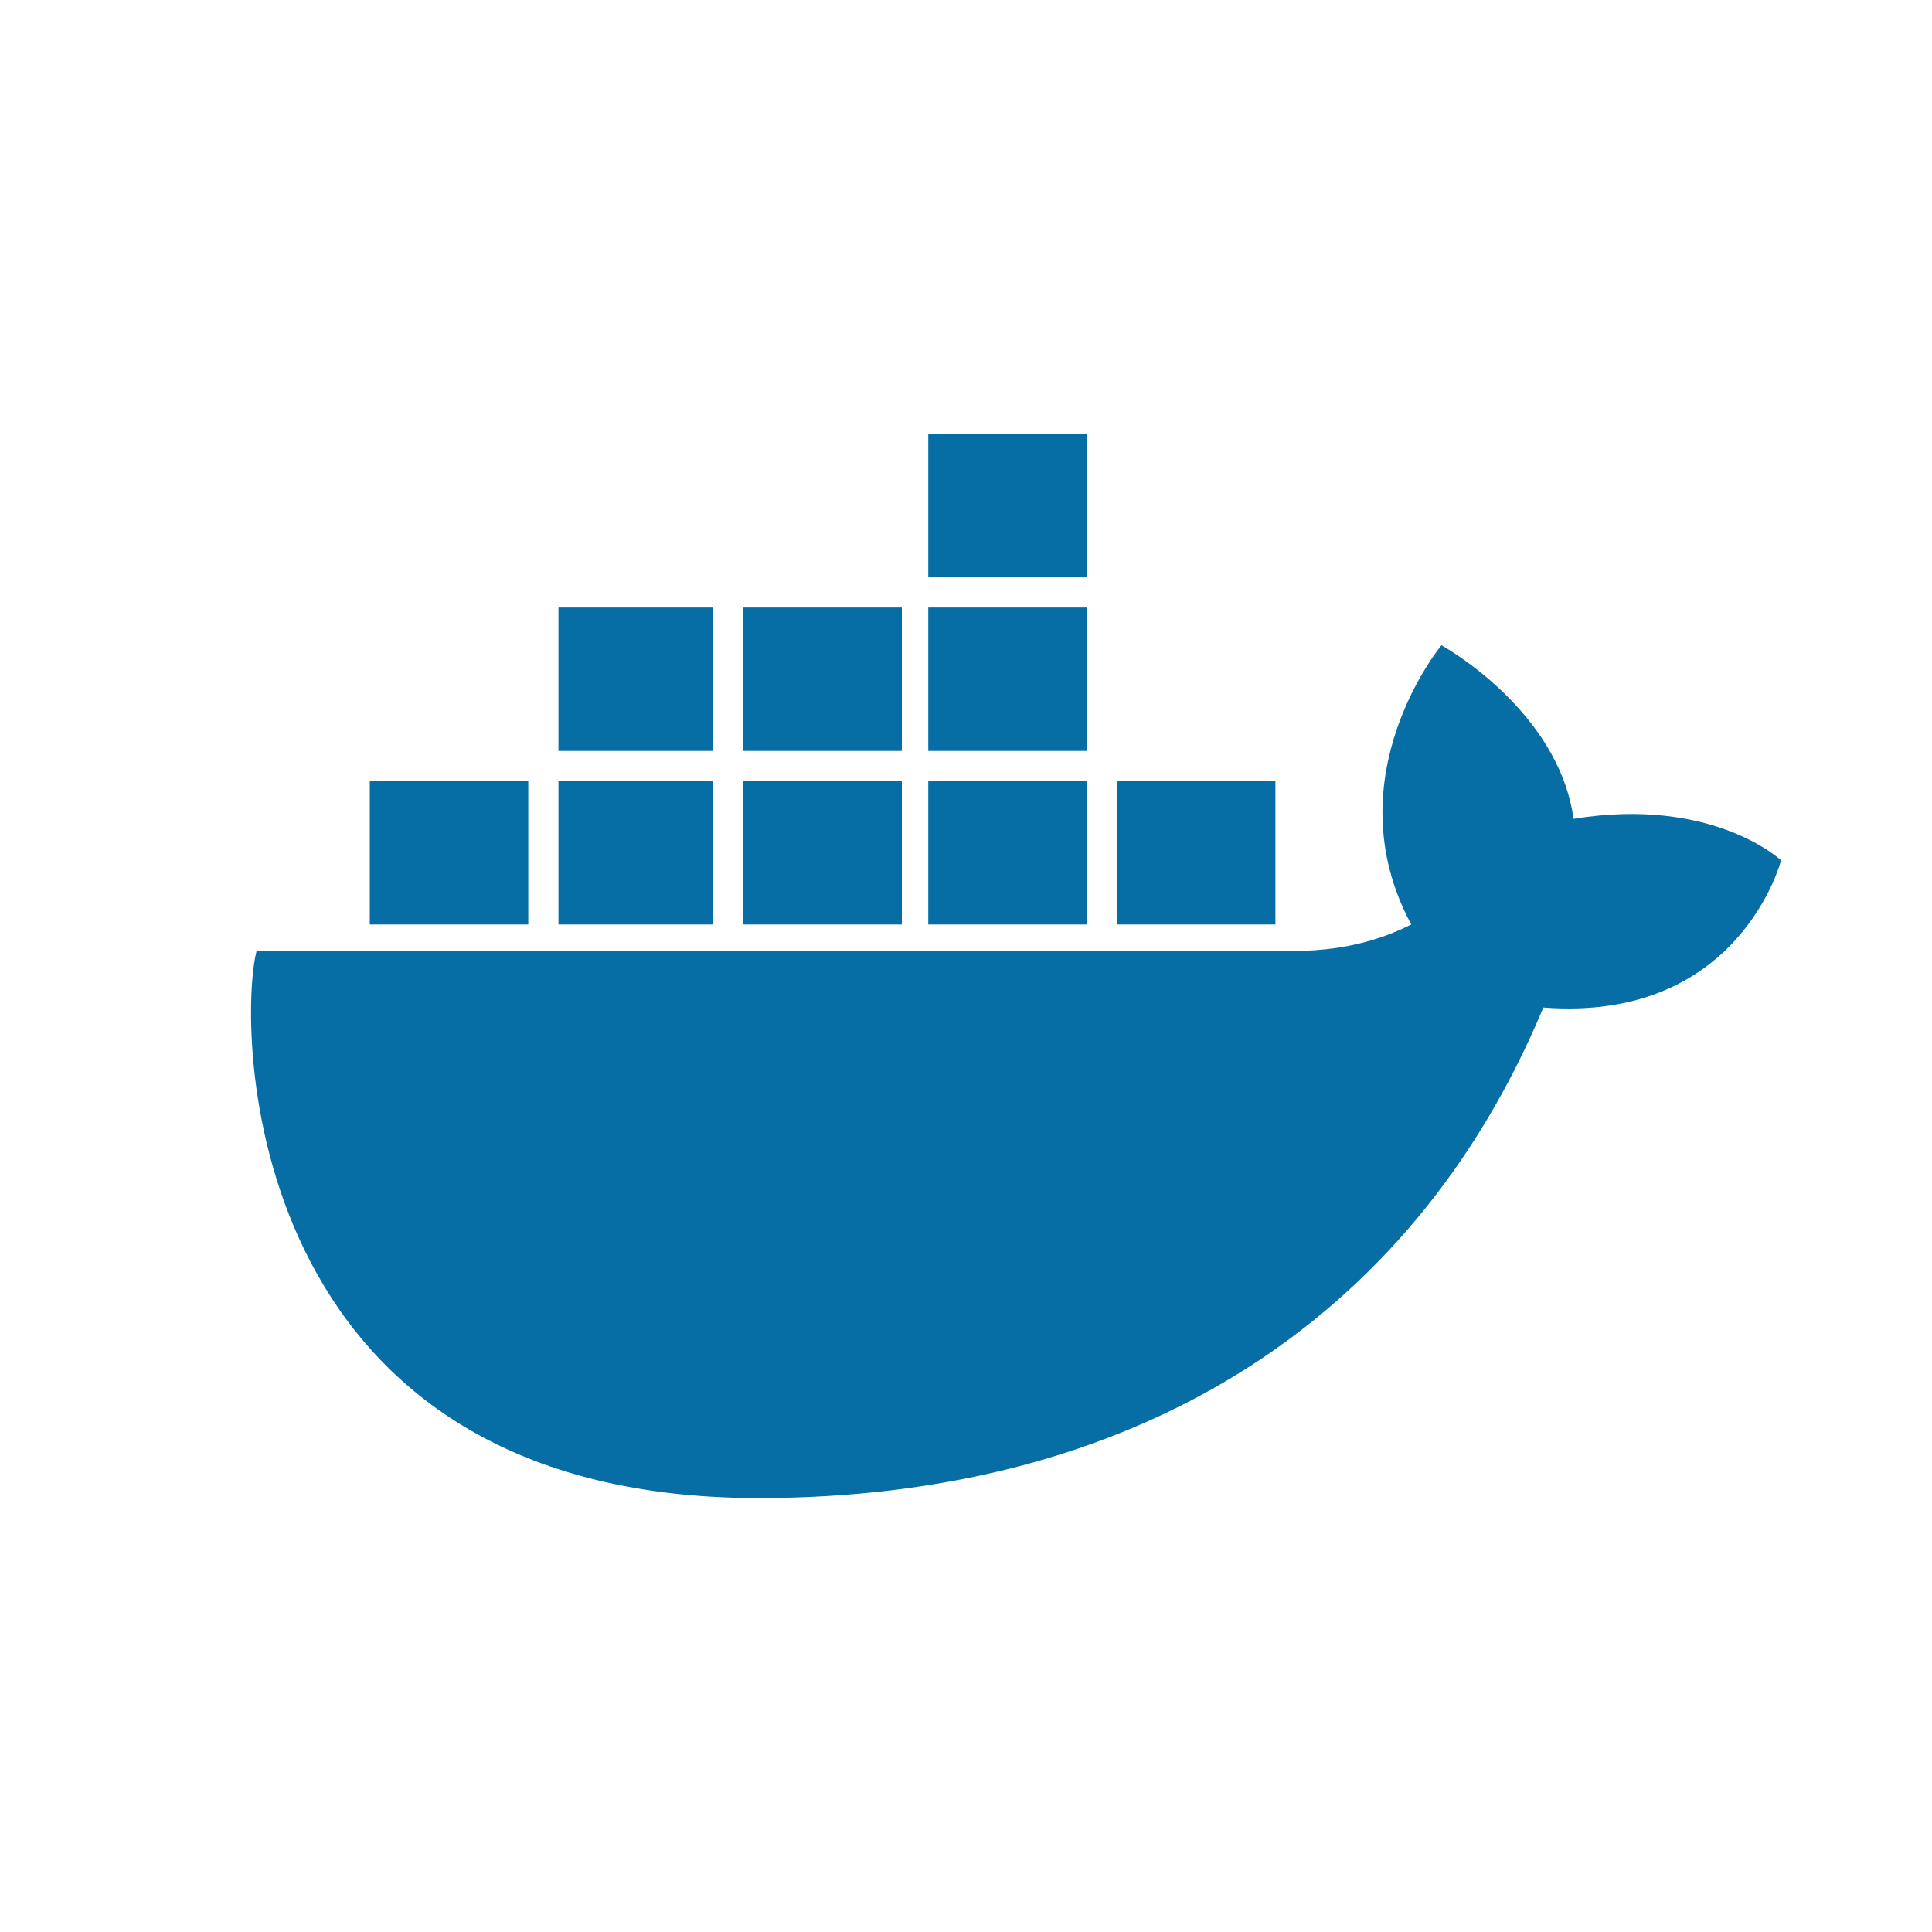
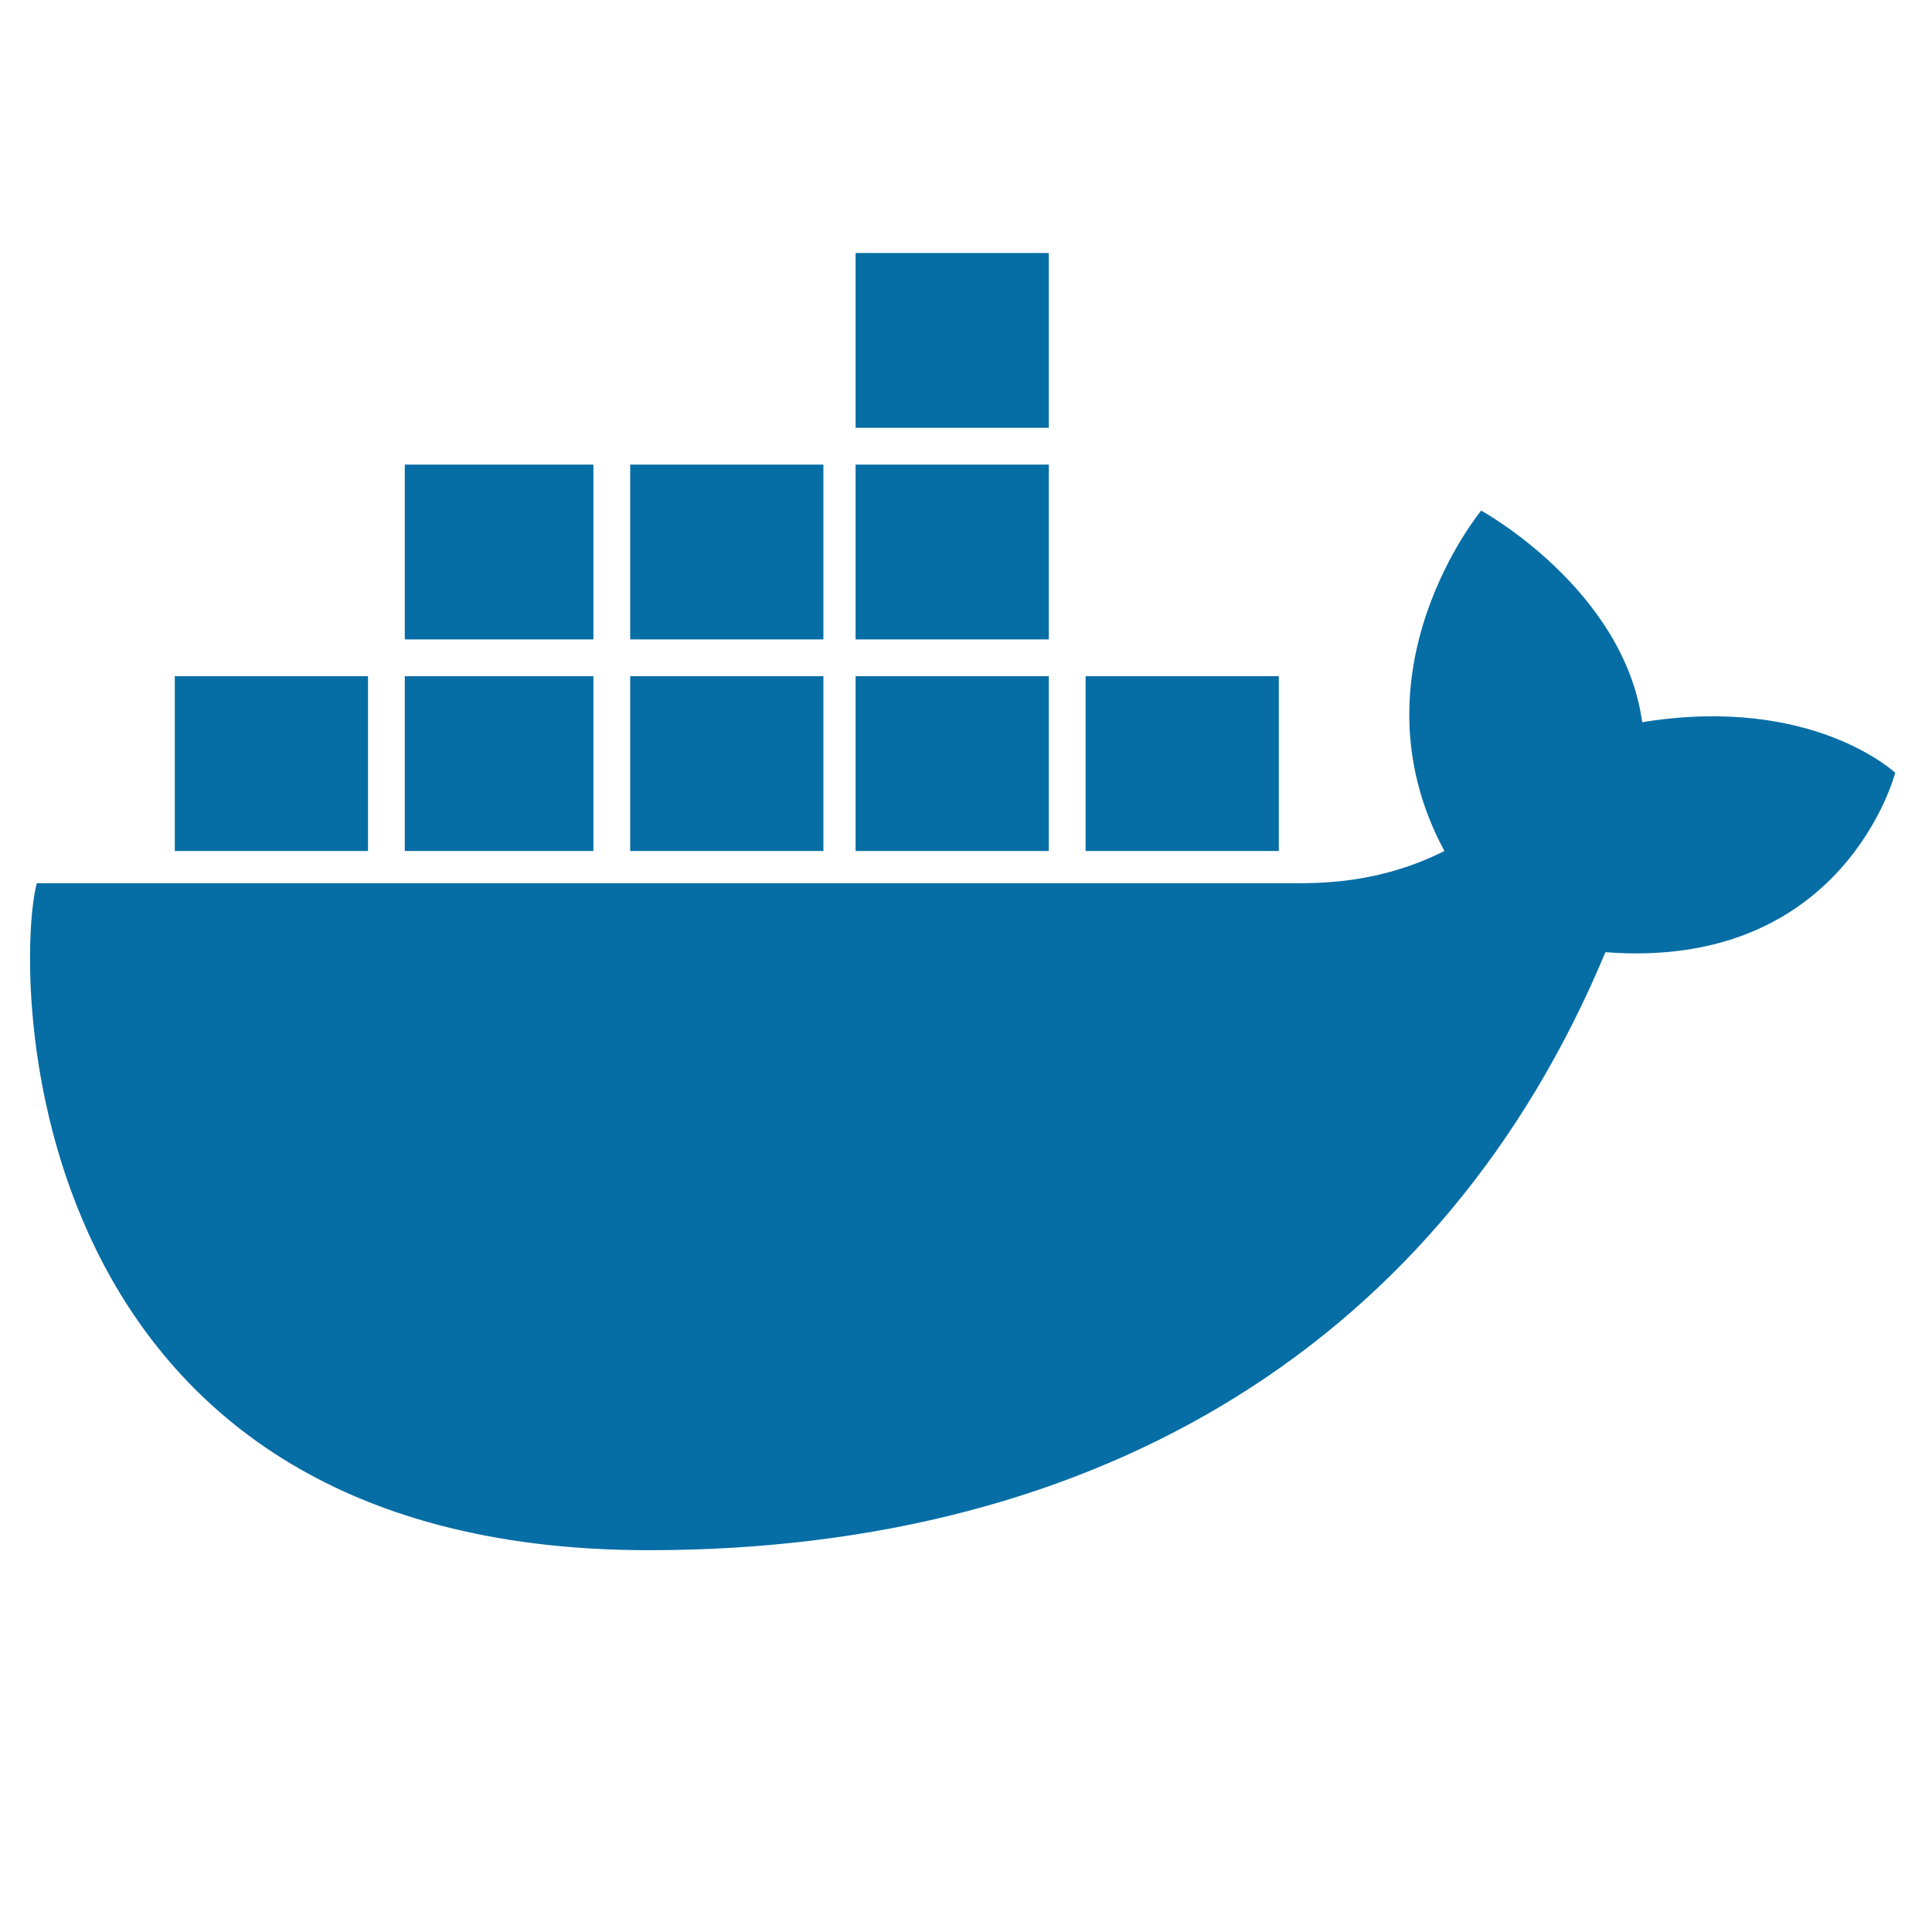
- <svg xmlns="http://www.w3.org/2000/svg" aria-label="Docker" role="img" viewBox="0 0 512 512">
+ <svg xmlns="http://www.w3.org/2000/svg" aria-label="Docker" role="img" viewBox="60 60 420 420">
  <path stroke="#066da5" stroke-width="38" d="M296 226h42m-92 0h42m-91 0h42m-91 0h41m-91 0h42m8-46h41m8 0h42m7 0h42m-42-46h42" />
  <path fill="#066da5" d="m472 228s-18-17-55-11c-4-29-35-46-35-46s-29 35-8 74c-6 3-16 7-31 7H68c-5 19-5 145 133 145 99 0 173-46 208-130 52 4 63-39 63-39" />
</svg>
